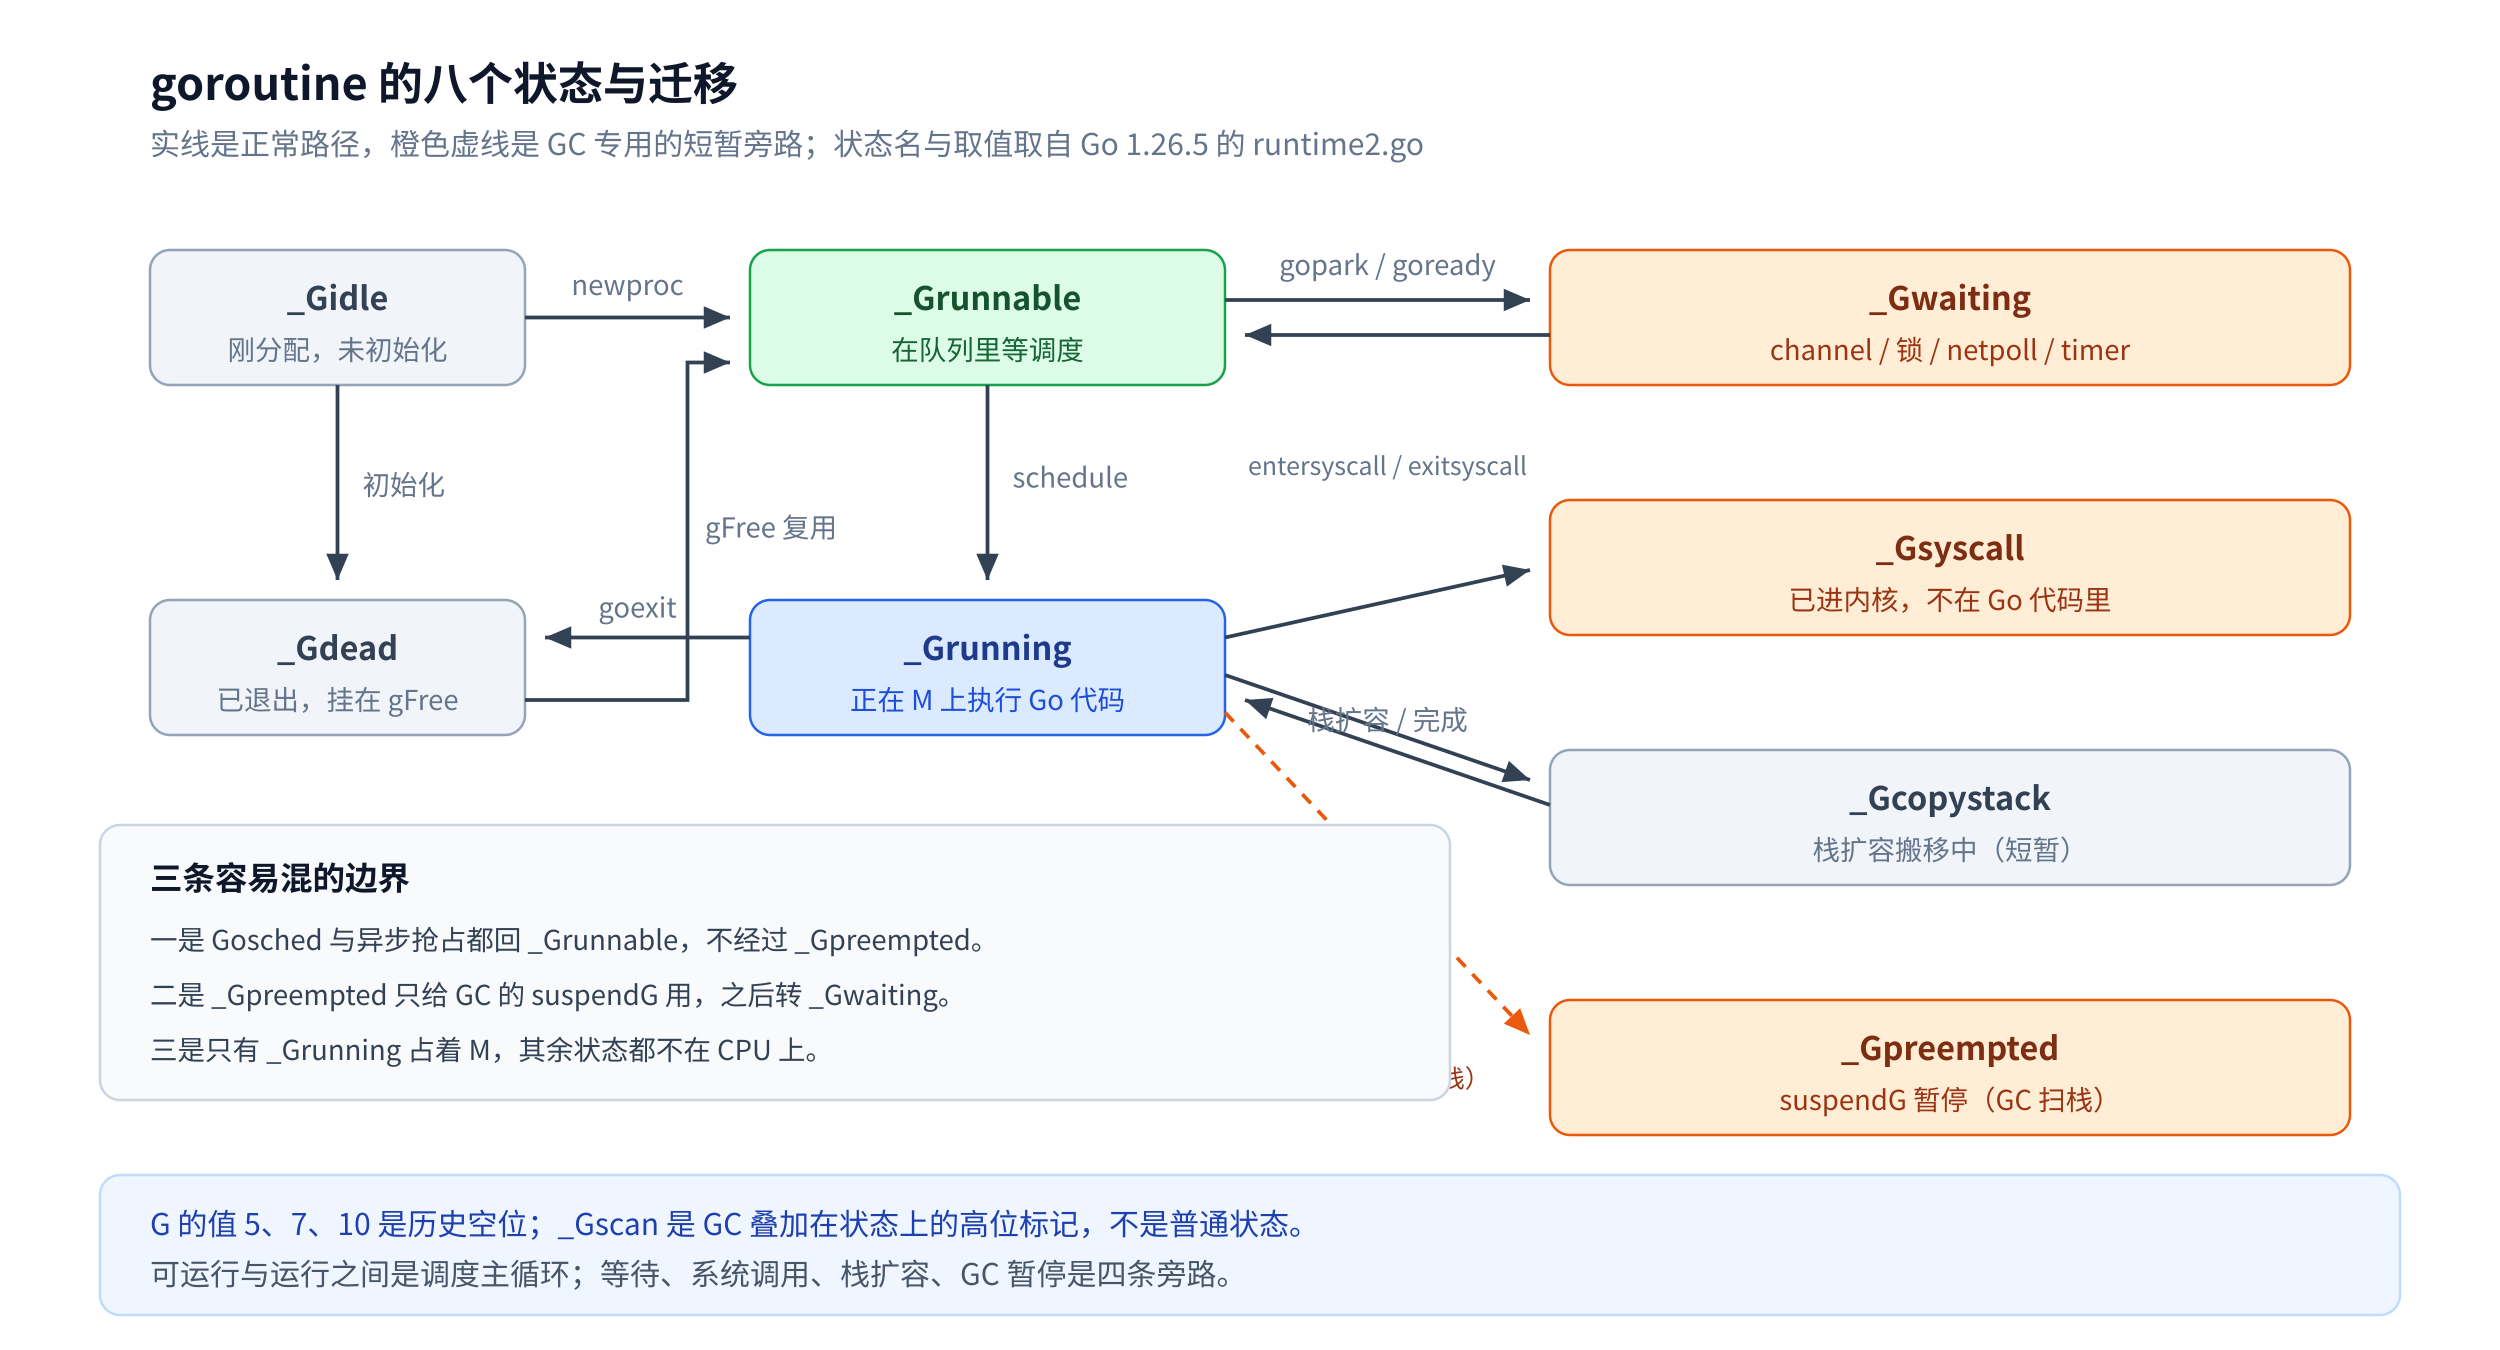
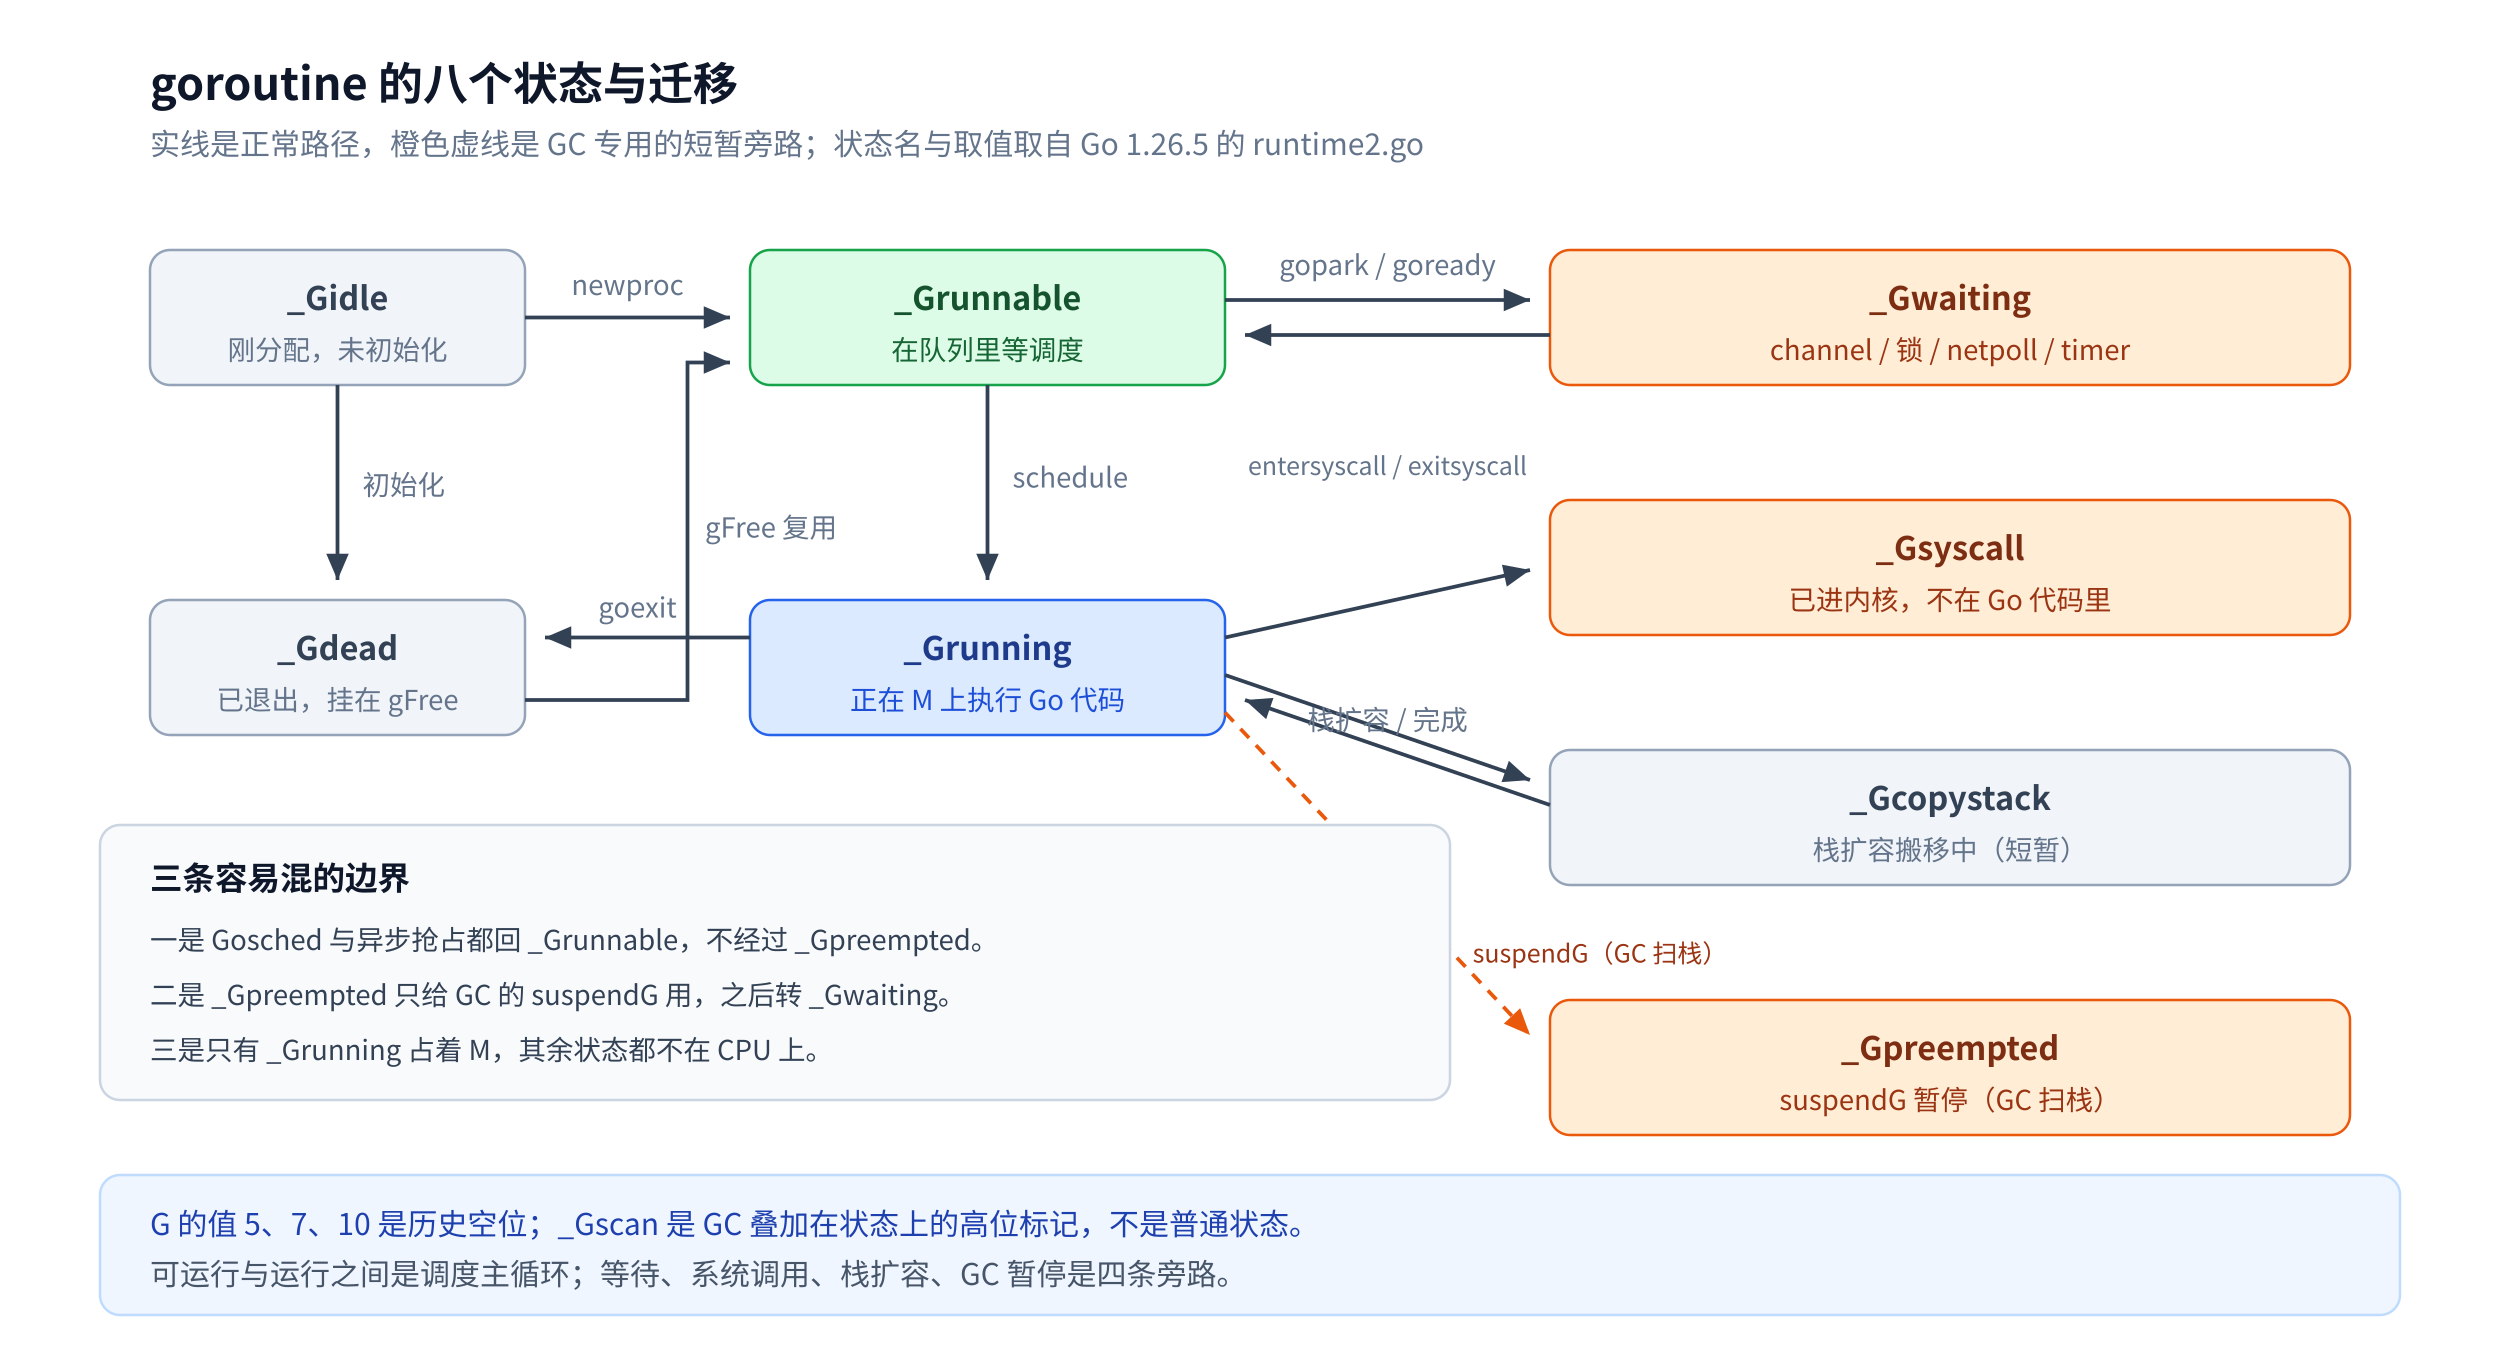
<svg xmlns="http://www.w3.org/2000/svg" viewBox="0 0 1000 540" width="1000" height="540" font-family="Microsoft YaHei, PingFang SC, Noto Sans CJK SC, sans-serif">
  <rect x="0" y="0" width="1000" height="540" fill="#ffffff" />
  <defs>
    <marker id="ar" markerWidth="9" markerHeight="9" refX="7" refY="3" orient="auto">
      <path d="M0,0 L7,3 L0,6 Z" fill="#334155" />
    </marker>
    <marker id="arO" markerWidth="9" markerHeight="9" refX="7" refY="3" orient="auto">
      <path d="M0,0 L7,3 L0,6 Z" fill="#ea580c" />
    </marker>
  </defs>
  <text x="60" y="40" font-size="18" font-weight="700" fill="#0f172a">goroutine 的八个状态与迁移</text>
  <text x="60" y="62" font-size="12" fill="#64748b">实线是正常路径，橙色虚线是 GC 专用的短暂旁路；状态名与取值取自 Go 1.26.5 的 runtime2.go</text>
  <rect x="60" y="100" width="150" height="54" rx="8" fill="#f1f5f9" stroke="#94a3b8" />
  <text x="135" y="124" font-size="13" font-weight="700" text-anchor="middle" fill="#334155">_Gidle</text>
  <text x="135" y="144" font-size="11" text-anchor="middle" fill="#64748b">刚分配，未初始化</text>
  <rect x="60" y="240" width="150" height="54" rx="8" fill="#f1f5f9" stroke="#94a3b8" />
  <text x="135" y="264" font-size="13" font-weight="700" text-anchor="middle" fill="#334155">_Gdead</text>
  <text x="135" y="284" font-size="11" text-anchor="middle" fill="#64748b">已退出，挂在 gFree</text>
  <rect x="300" y="100" width="190" height="54" rx="8" fill="#dcfce7" stroke="#16a34a" />
  <text x="395" y="124" font-size="13" font-weight="700" text-anchor="middle" fill="#14532d">_Grunnable</text>
  <text x="395" y="144" font-size="11" text-anchor="middle" fill="#166534">在队列里等调度</text>
  <rect x="300" y="240" width="190" height="54" rx="8" fill="#dbeafe" stroke="#2563eb" />
  <text x="395" y="264" font-size="13" font-weight="700" text-anchor="middle" fill="#1e3a8a">_Grunning</text>
  <text x="395" y="284" font-size="11" text-anchor="middle" fill="#1d4ed8">正在 M 上执行 Go 代码</text>
  <rect x="620" y="100" width="320" height="54" rx="8" fill="#ffedd5" stroke="#ea580c" />
  <text x="780" y="124" font-size="13" font-weight="700" text-anchor="middle" fill="#7c2d12">_Gwaiting</text>
  <text x="780" y="144" font-size="11" text-anchor="middle" fill="#9a3412">channel / 锁 / netpoll / timer</text>
  <rect x="620" y="200" width="320" height="54" rx="8" fill="#ffedd5" stroke="#ea580c" />
  <text x="780" y="224" font-size="13" font-weight="700" text-anchor="middle" fill="#7c2d12">_Gsyscall</text>
  <text x="780" y="244" font-size="11" text-anchor="middle" fill="#9a3412">已进内核，不在 Go 代码里</text>
  <rect x="620" y="300" width="320" height="54" rx="8" fill="#f1f5f9" stroke="#94a3b8" />
  <text x="780" y="324" font-size="13" font-weight="700" text-anchor="middle" fill="#334155">_Gcopystack</text>
  <text x="780" y="344" font-size="11" text-anchor="middle" fill="#64748b">栈扩容搬移中（短暂）</text>
  <rect x="620" y="400" width="320" height="54" rx="8" fill="#ffedd5" stroke="#ea580c" />
  <text x="780" y="424" font-size="13" font-weight="700" text-anchor="middle" fill="#7c2d12">_Gpreempted</text>
  <text x="780" y="444" font-size="11" text-anchor="middle" fill="#9a3412">suspendG 暂停（GC 扫栈）</text>
  <line x1="210" y1="127" x2="292" y2="127" stroke="#334155" stroke-width="1.5" marker-end="url(#ar)" />
  <text x="251" y="118" font-size="11" text-anchor="middle" fill="#64748b">newproc</text>
  <line x1="135" y1="154" x2="135" y2="232" stroke="#334155" stroke-width="1.5" marker-end="url(#ar)" />
  <text x="145" y="198" font-size="11" fill="#64748b">初始化</text>
  <polyline points="210,280 275,280 275,145 292,145" fill="none" stroke="#334155" stroke-width="1.5" marker-end="url(#ar)" />
  <text x="282" y="215" font-size="11" fill="#64748b">gFree 复用</text>
  <line x1="395" y1="154" x2="395" y2="232" stroke="#334155" stroke-width="1.5" marker-end="url(#ar)" />
  <text x="405" y="195" font-size="11" fill="#64748b">schedule</text>
  <line x1="300" y1="255" x2="218" y2="255" stroke="#334155" stroke-width="1.5" marker-end="url(#ar)" />
  <text x="255" y="247" font-size="11" text-anchor="middle" fill="#64748b">goexit</text>
  <line x1="490" y1="120" x2="612" y2="120" stroke="#334155" stroke-width="1.5" marker-end="url(#ar)" />
  <line x1="620" y1="134" x2="498" y2="134" stroke="#334155" stroke-width="1.5" marker-end="url(#ar)" />
  <text x="555" y="110" font-size="11" text-anchor="middle" fill="#64748b">gopark / goready</text>
  <line x1="490" y1="255" x2="612" y2="228" stroke="#334155" stroke-width="1.5" marker-end="url(#ar)" />
  <text x="555" y="190" font-size="10" text-anchor="middle" fill="#64748b">entersyscall / exitsyscall</text>
  <line x1="490" y1="270" x2="612" y2="312" stroke="#334155" stroke-width="1.5" marker-end="url(#ar)" />
  <line x1="620" y1="322" x2="498" y2="280" stroke="#334155" stroke-width="1.5" marker-end="url(#ar)" />
  <text x="555" y="292" font-size="11" text-anchor="middle" fill="#64748b">栈扩容 / 完成</text>
  <line x1="490" y1="285" x2="612" y2="414" stroke="#ea580c" stroke-width="1.5" stroke-dasharray="5,4" marker-end="url(#arO)" />
-   <text x="545" y="435" font-size="10" text-anchor="middle" fill="#9a3412">suspendG（GC 扫栈）</text>
+   <text x="640" y="385" font-size="10" text-anchor="middle" fill="#9a3412">suspendG（GC 扫栈）</text>
  <rect x="40" y="330" width="540" height="110" rx="8" fill="#f8fafc" stroke="#cbd5e1" />
  <text x="60" y="356" font-size="13" font-weight="700" fill="#0f172a">三条容易混的边界</text>
  <text x="60" y="380" font-size="11" fill="#334155">一是 Gosched 与异步抢占都回 _Grunnable，不经过 _Gpreempted。</text>
  <text x="60" y="402" font-size="11" fill="#334155">二是 _Gpreempted 只给 GC 的 suspendG 用，之后转 _Gwaiting。</text>
  <text x="60" y="424" font-size="11" fill="#334155">三是只有 _Grunning 占着 M，其余状态都不在 CPU 上。</text>
  <rect x="40" y="470" width="920" height="56" rx="8" fill="#eff6ff" stroke="#bfdbfe" />
  <text x="60" y="494" font-size="12" fill="#1e40af">G 的值 5、7、10 是历史空位；_Gscan 是 GC 叠加在状态上的高位标记，不是普通状态。</text>
  <text x="60" y="514" font-size="12" fill="#475569">可运行与运行之间是调度主循环；等待、系统调用、栈扩容、GC 暂停是四条旁路。</text>
</svg>
